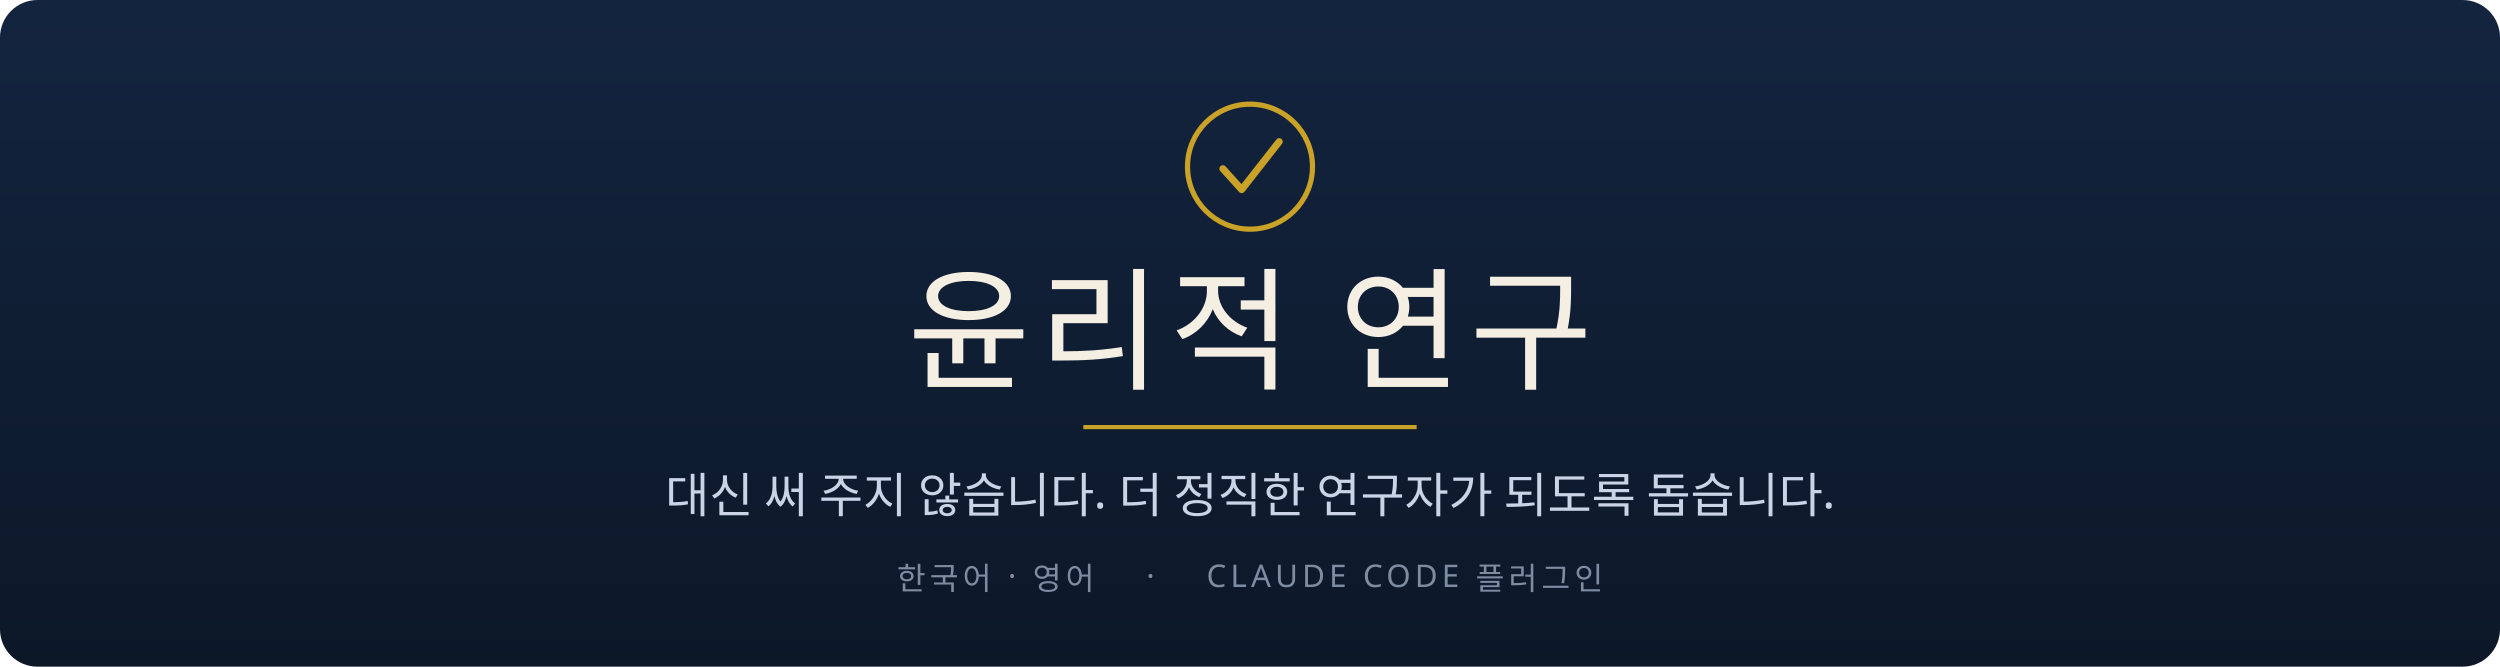
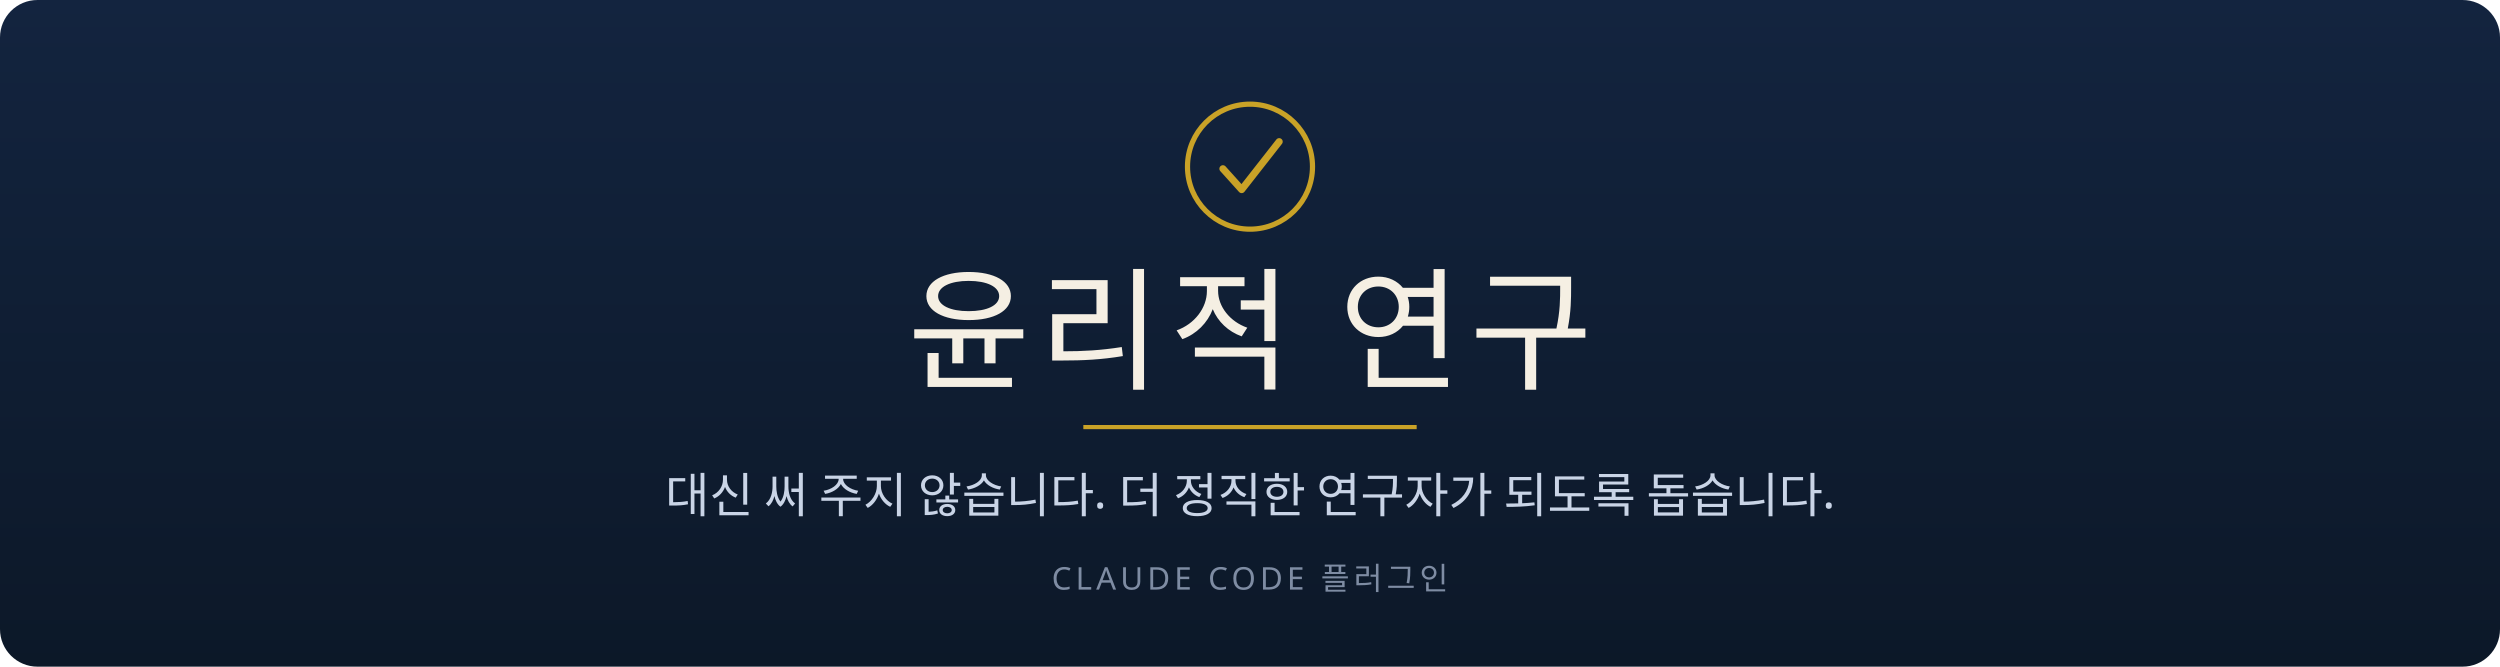
- <svg xmlns="http://www.w3.org/2000/svg" viewBox="0 0 1200 320" role="img" aria-label="윤리적 연구 — 한국어 영어 학술 연구윤리 코파일럿">
+ <svg xmlns="http://www.w3.org/2000/svg" viewBox="0 0 1200 320" role="img" aria-label="윤리적 연구 — 학술 연구윤리 코파일럿">
  <defs>
    <linearGradient id="bgk" x1="0" y1="0" x2="0" y2="1">
      <stop offset="0" stop-color="#13243F" />
      <stop offset="1" stop-color="#0C1828" />
    </linearGradient>
  </defs>
  <rect width="1200" height="320" rx="18" fill="url(#bgk)" />
  <g transform="translate(600,80)">
    <circle r="30" fill="none" stroke="#C9A227" stroke-width="2.5" />
    <path d="M-13 1 L-4 11 L14 -12" fill="none" stroke="#C9A227" stroke-width="3.4" stroke-linecap="round" stroke-linejoin="round" />
  </g>
  <text x="600" y="182" text-anchor="middle" font-family="'Nanum Myeongjo','Apple SD Gothic Neo','Malgun Gothic','Batang',serif" font-size="64" fill="#F5EFE3" letter-spacing="4">윤리적 연구</text>
  <rect x="520" y="204" width="160" height="2" fill="#C9A227" />
  <text x="600" y="246" text-anchor="middle" font-family="'Nanum Myeongjo','Apple SD Gothic Neo','Malgun Gothic','Batang',serif" font-size="23" fill="#C9D4E6">대신 써 주지 않습니다. 더 정직한 연구자가 되도록 돕습니다.</text>
-   <text x="600" y="283" text-anchor="middle" font-family="'Apple SD Gothic Neo','Malgun Gothic',sans-serif" font-size="15" letter-spacing="2" fill="#7E8CA3">한국어 · 영어  ·  CLAUDE CODE 플러그인</text>
+   <text x="600" y="283" text-anchor="middle" font-family="'Apple SD Gothic Neo','Malgun Gothic',sans-serif" font-size="15" letter-spacing="2" fill="#7E8CA3">CLAUDE CODE 플러그인</text>
</svg>
